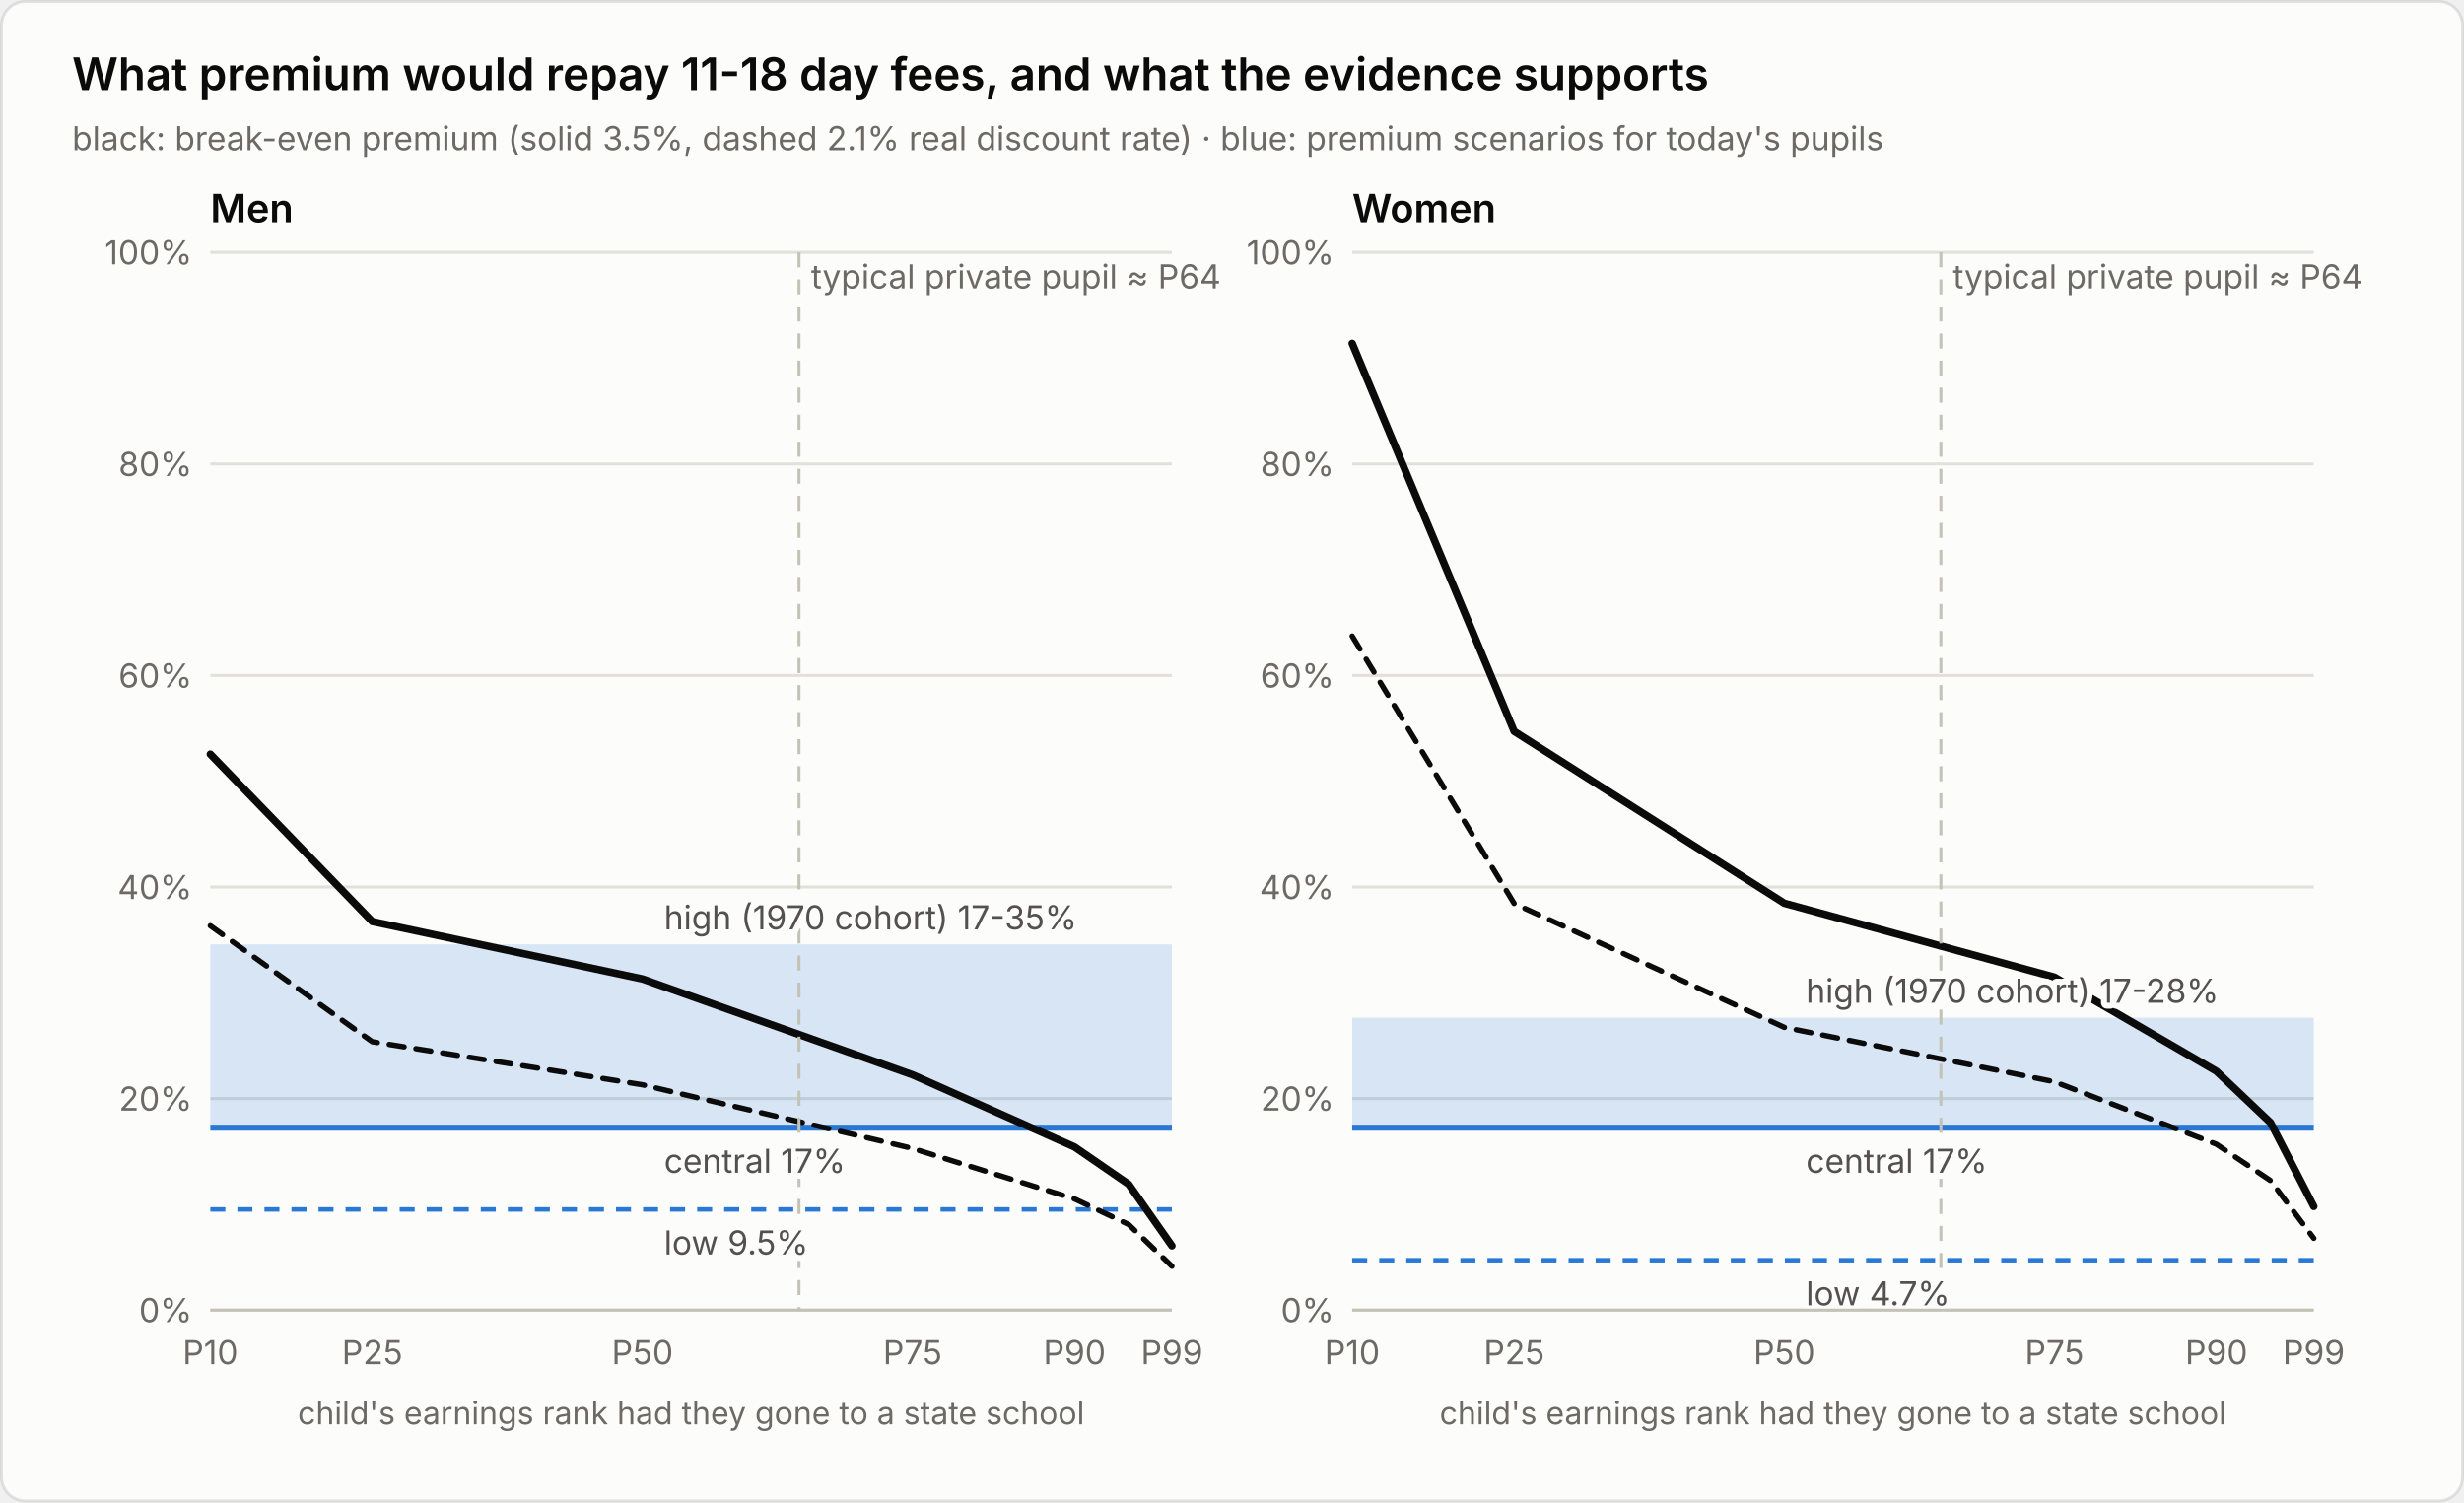
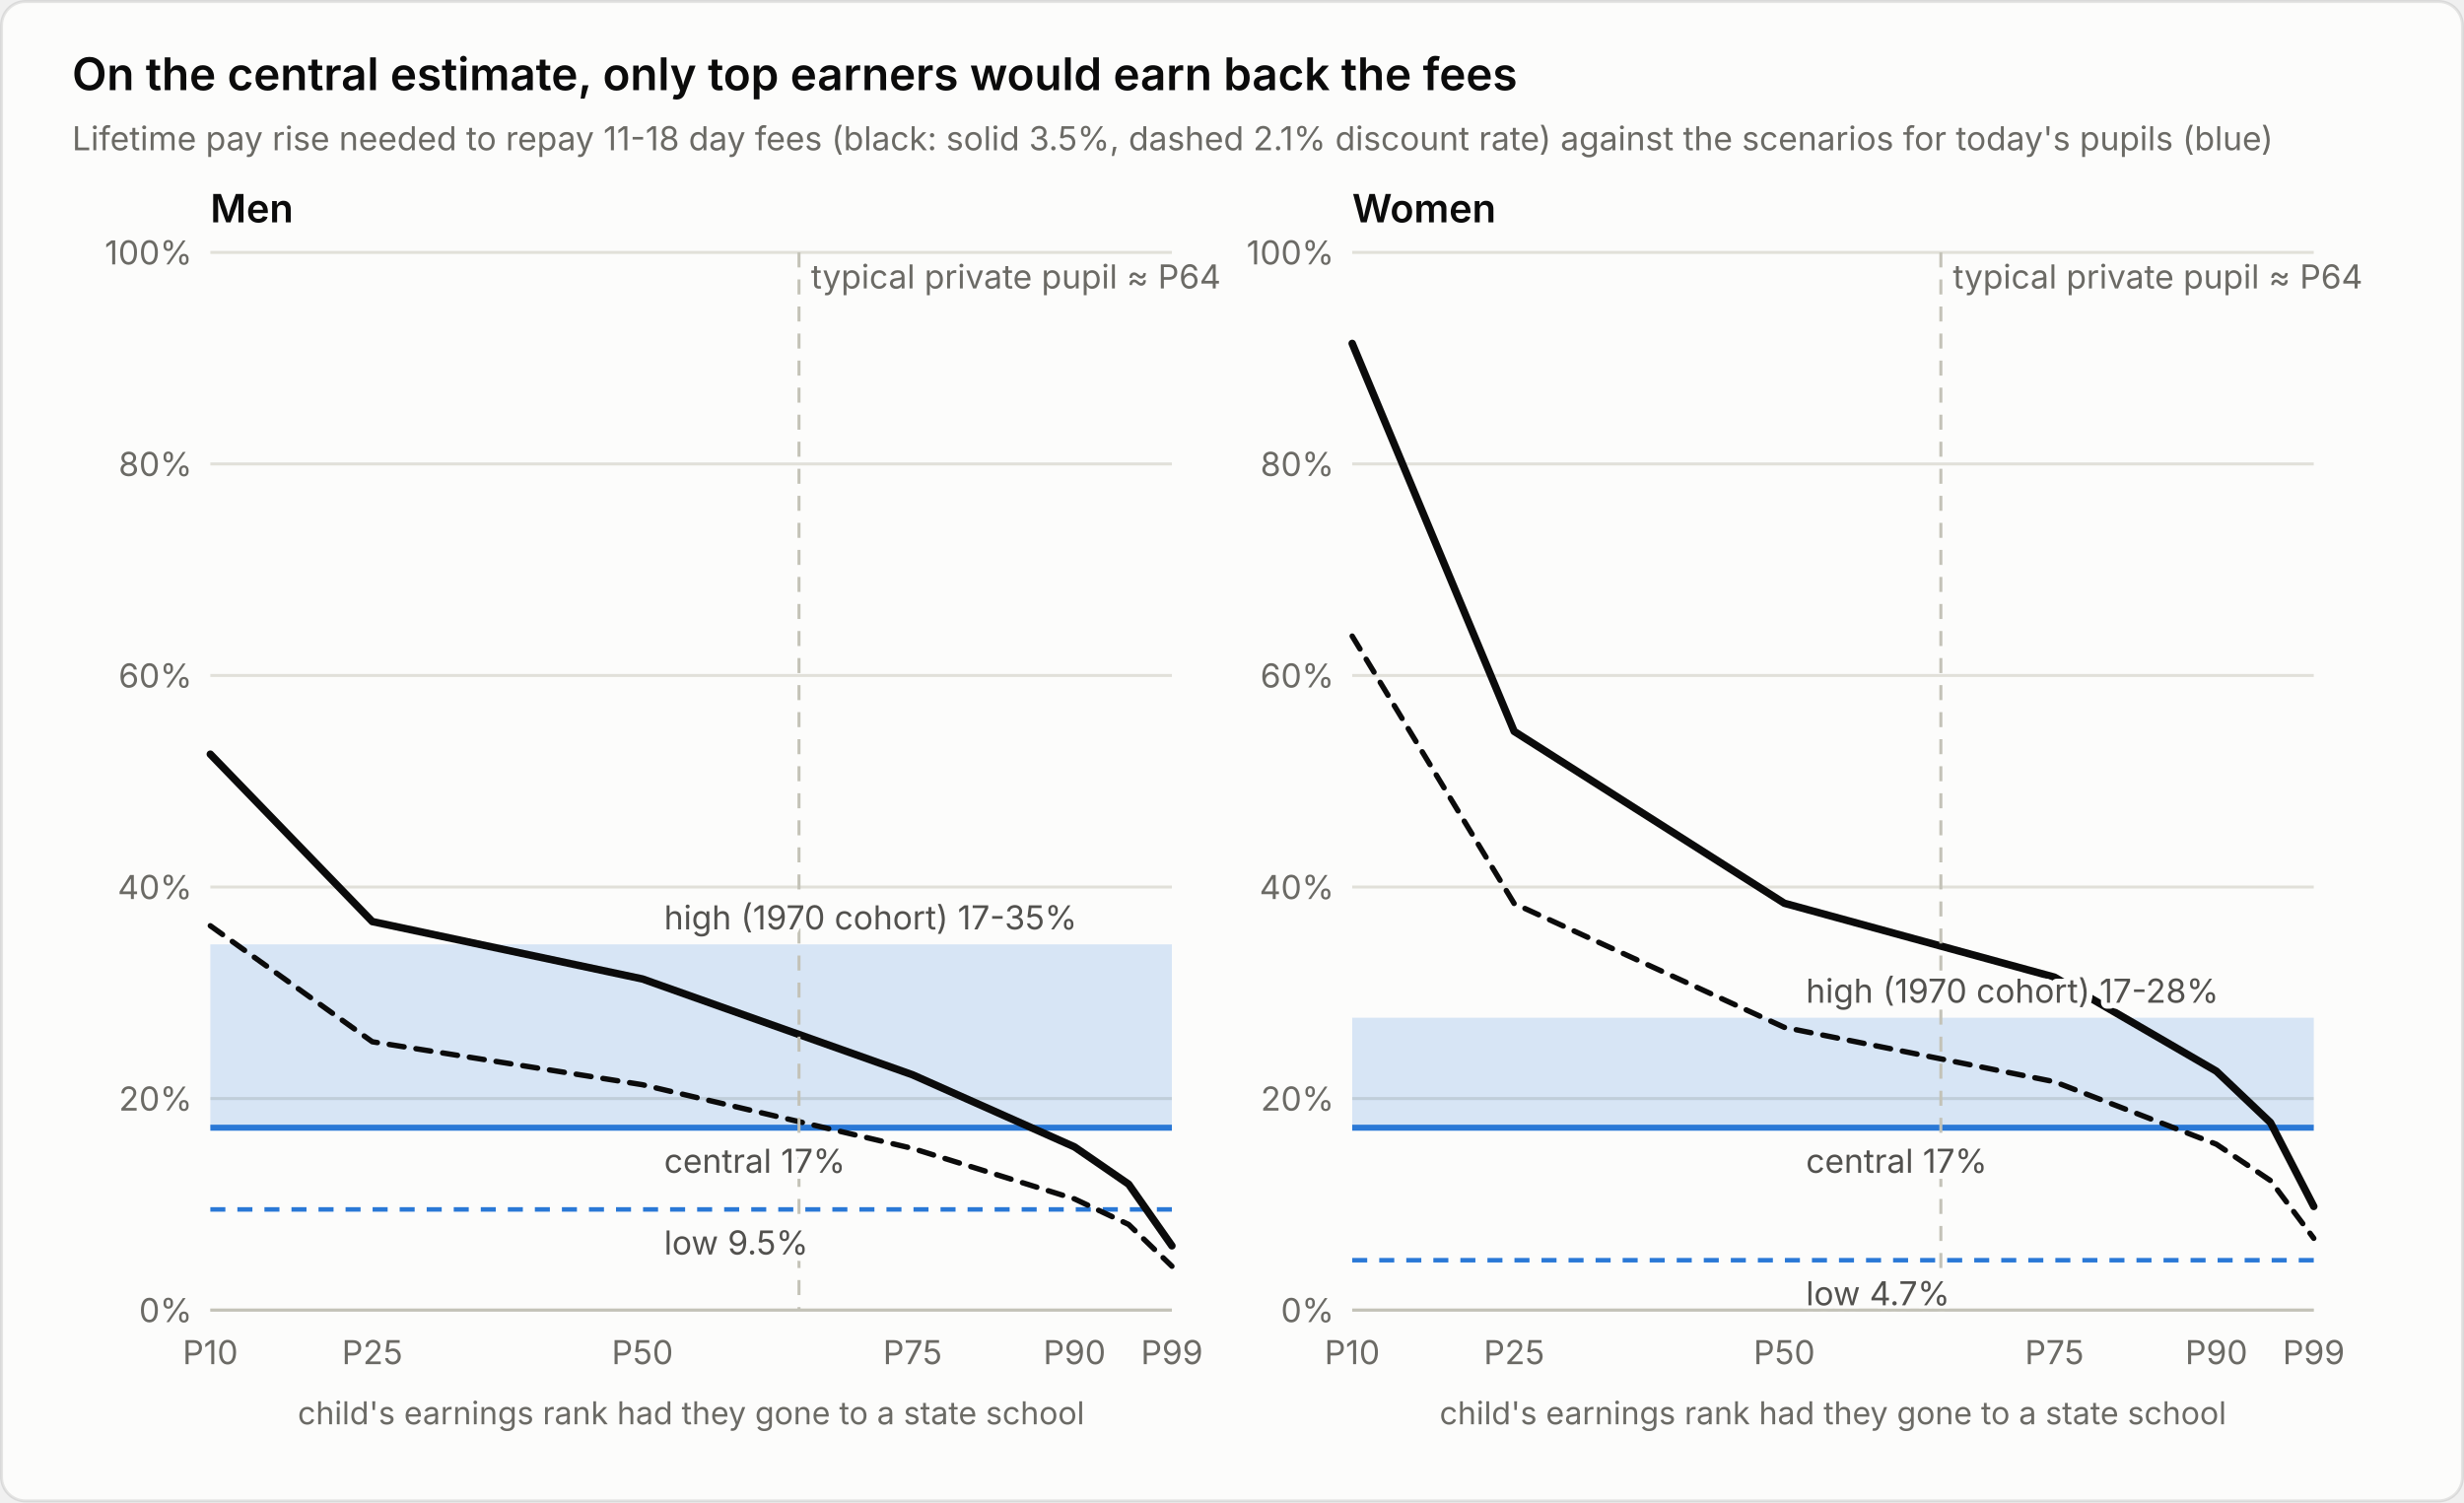
<svg xmlns="http://www.w3.org/2000/svg" viewBox="0 0 820 500" width="820" height="500" role="img" aria-labelledby="t d">
  <style>
  .surface { fill: #fcfcfb; stroke: rgba(11,11,11,.10); }
  .t1 { fill: #0b0b0b; } .t2 { fill: #52514e; } .t3 { fill: #6b6a65; }
  .grid { stroke: #e1e0d9; stroke-width: 1; } .axis { stroke: #c3c2b7; stroke-width: 1; }
  .ind { fill: #2a78d6; stroke: #2a78d6; } .ind-l { stroke: #2a78d6; fill: none; } .ind-band { fill: #2a78d6; opacity: .18; }
  .gra { fill: #eb6834; stroke: #eb6834; } .gra-l { stroke: #eb6834; fill: none; }
  .com { fill: #1baf7a; stroke: #1baf7a; } .com-l { stroke: #1baf7a; fill: none; }
  .neu { fill: #898781; stroke: #898781; } .neu-l { stroke: #898781; fill: none; } .neu-band { fill: #898781; opacity: .14; }
  .hollow { fill: #fcfcfb; stroke-width: 2; }
  .ink { stroke: #0b0b0b; fill: none; }
  .dash { stroke-dasharray: 5 4; }
  .halo { paint-order: stroke; stroke: #fcfcfb; stroke-width: 4px; stroke-linejoin: round; }
  text { font-family: system-ui, -apple-system, 'Segoe UI', sans-serif; }
  @media (prefers-color-scheme: dark) {
    .surface { fill: #1a1a19; stroke: rgba(255,255,255,.10); }
    .t1 { fill: #ffffff; } .t2 { fill: #c3c2b7; } .t3 { fill: #a9a8a1; }
    .grid { stroke: #2c2c2a; } .axis { stroke: #383835; }
    .ind { fill: #3987e5; stroke: #3987e5; } .ind-l { stroke: #3987e5; } .ind-band { fill: #3987e5; }
    .gra { fill: #d95926; stroke: #d95926; } .gra-l { stroke: #d95926; }
    .com { fill: #199e70; stroke: #199e70; } .com-l { stroke: #199e70; }
    .hollow { fill: #1a1a19; }
    .ink { stroke: #ffffff; }
    .halo { stroke: #1a1a19; }
  }
</style>
  <rect class="surface" x="0.5" y="0.5" width="819" height="499" rx="8" />
-   <text class="t1" x="24.0" y="30.0" font-size="15" text-anchor="start" font-weight="600">What premium would repay 11-18 day fees, and what the evidence supports</text>
-   <text class="t3" x="24.0" y="50.0" font-size="11" text-anchor="start">black: break-even premium (solid 3.5%, dashed 2.1% real discount rate) · blue: premium scenarios for today's pupils</text>
+   <text class="t1" x="24.0" y="30.0" font-size="15" text-anchor="start" font-weight="600">On the central estimate, only top earners would earn back the fees</text>
+   <text class="t3" x="24.0" y="50.0" font-size="11" text-anchor="start">Lifetime pay rise needed to repay 11-18 day fees (black: solid 3.5%, dashed 2.1% discount rate) against the scenarios for today's pupils (blue)</text>
  <text class="t1" x="70.0" y="74.0" font-size="13" text-anchor="start" font-weight="600">Men</text>
  <line class="grid" x1="70.0" y1="436.0" x2="390.0" y2="436.0" stroke-width="1" />
  <text class="t3" x="64.0" y="440.0" font-size="11" text-anchor="end">0%</text>
  <line class="grid" x1="70.0" y1="365.6" x2="390.0" y2="365.6" stroke-width="1" />
  <text class="t3" x="64.0" y="369.6" font-size="11" text-anchor="end">20%</text>
  <line class="grid" x1="70.0" y1="295.2" x2="390.0" y2="295.2" stroke-width="1" />
  <text class="t3" x="64.0" y="299.2" font-size="11" text-anchor="end">40%</text>
  <line class="grid" x1="70.0" y1="224.8" x2="390.0" y2="224.8" stroke-width="1" />
  <text class="t3" x="64.0" y="228.8" font-size="11" text-anchor="end">60%</text>
  <line class="grid" x1="70.0" y1="154.4" x2="390.0" y2="154.4" stroke-width="1" />
  <text class="t3" x="64.0" y="158.4" font-size="11" text-anchor="end">80%</text>
  <line class="grid" x1="70.0" y1="84.0" x2="390.0" y2="84.0" stroke-width="1" />
  <text class="t3" x="64.0" y="88.0" font-size="11" text-anchor="end">100%</text>
  <text class="t3" x="70.0" y="454.0" font-size="11" text-anchor="middle">P10</text>
  <text class="t3" x="123.9" y="454.0" font-size="11" text-anchor="middle">P25</text>
  <text class="t3" x="213.8" y="454.0" font-size="11" text-anchor="middle">P50</text>
  <text class="t3" x="303.7" y="454.0" font-size="11" text-anchor="middle">P75</text>
  <text class="t3" x="357.6" y="454.0" font-size="11" text-anchor="middle">P90</text>
  <text class="t3" x="390.0" y="454.0" font-size="11" text-anchor="middle">P99</text>
  <text class="t3" x="230.0" y="474.0" font-size="10.5" text-anchor="middle">child's earnings rank had they gone to a state school</text>
  <rect class="ind-band" x="70.0" y="314.3" width="320.0" height="61.1" rx="0" />
  <line class="ind-l" x1="70.0" y1="375.3" x2="390.0" y2="375.3" stroke-width="2" />
  <line class="ind-l dash" x1="70.0" y1="402.5" x2="390.0" y2="402.5" stroke-width="1.5" />
  <path class="ink" d="M70.0,251.0 L123.9,306.7 L213.8,325.8 L303.7,357.7 L357.6,381.7 L375.6,394.1 L390.0,414.6" stroke-width="2.5" stroke-linejoin="round" stroke-linecap="round" />
  <path class="ink dash" d="M70.0,308.1 L123.9,346.7 L213.8,361.0 L303.7,382.2 L357.6,399.0 L375.6,407.5 L390.0,421.4" stroke-width="1.8" stroke-linejoin="round" stroke-linecap="round" />
  <line class="axis dash" x1="265.9" y1="84.0" x2="265.9" y2="436.0" stroke-width="1.5" />
  <text class="t3 halo" x="269.9" y="96.0" font-size="11" text-anchor="start">typical private pupil ≈ P64</text>
  <text class="t2 halo" x="221.0" y="309.3" font-size="11" text-anchor="start">high (1970 cohort) 17-35%</text>
  <text class="t2 halo" x="221.0" y="390.3" font-size="11" text-anchor="start">central 17%</text>
  <text class="t2 halo" x="221.0" y="417.5" font-size="11" text-anchor="start">low 9.5%</text>
  <line class="axis" x1="70.0" y1="436.0" x2="390.0" y2="436.0" stroke-width="1" />
  <text class="t1" x="450.0" y="74.0" font-size="13" text-anchor="start" font-weight="600">Women</text>
  <line class="grid" x1="450.0" y1="436.0" x2="770.0" y2="436.0" stroke-width="1" />
  <text class="t3" x="444.0" y="440.0" font-size="11" text-anchor="end">0%</text>
  <line class="grid" x1="450.0" y1="365.6" x2="770.0" y2="365.6" stroke-width="1" />
  <text class="t3" x="444.0" y="369.6" font-size="11" text-anchor="end">20%</text>
  <line class="grid" x1="450.0" y1="295.2" x2="770.0" y2="295.2" stroke-width="1" />
  <text class="t3" x="444.0" y="299.2" font-size="11" text-anchor="end">40%</text>
  <line class="grid" x1="450.0" y1="224.8" x2="770.0" y2="224.8" stroke-width="1" />
  <text class="t3" x="444.0" y="228.8" font-size="11" text-anchor="end">60%</text>
  <line class="grid" x1="450.0" y1="154.4" x2="770.0" y2="154.4" stroke-width="1" />
  <text class="t3" x="444.0" y="158.4" font-size="11" text-anchor="end">80%</text>
  <line class="grid" x1="450.0" y1="84.0" x2="770.0" y2="84.0" stroke-width="1" />
  <text class="t3" x="444.0" y="88.0" font-size="11" text-anchor="end">100%</text>
  <text class="t3" x="450.0" y="454.0" font-size="11" text-anchor="middle">P10</text>
  <text class="t3" x="503.9" y="454.0" font-size="11" text-anchor="middle">P25</text>
  <text class="t3" x="593.8" y="454.0" font-size="11" text-anchor="middle">P50</text>
  <text class="t3" x="683.7" y="454.0" font-size="11" text-anchor="middle">P75</text>
  <text class="t3" x="737.6" y="454.0" font-size="11" text-anchor="middle">P90</text>
  <text class="t3" x="770.0" y="454.0" font-size="11" text-anchor="middle">P99</text>
  <text class="t3" x="610.0" y="474.0" font-size="10.5" text-anchor="middle">child's earnings rank had they gone to a state school</text>
  <rect class="ind-band" x="450.0" y="338.7" width="320.0" height="36.6" rx="0" />
  <line class="ind-l" x1="450.0" y1="375.3" x2="770.0" y2="375.3" stroke-width="2" />
  <line class="ind-l dash" x1="450.0" y1="419.4" x2="770.0" y2="419.4" stroke-width="1.5" />
  <path class="ink" d="M450.0,114.3 L503.9,243.4 L593.8,300.6 L683.7,325.2 L737.6,356.5 L755.6,373.6 L770.0,401.5" stroke-width="2.5" stroke-linejoin="round" stroke-linecap="round" />
  <path class="ink dash" d="M450.0,211.7 L503.9,300.7 L593.8,341.9 L683.7,360.0 L737.6,380.8 L755.6,392.9 L770.0,412.1" stroke-width="1.8" stroke-linejoin="round" stroke-linecap="round" />
  <line class="axis dash" x1="645.9" y1="84.0" x2="645.9" y2="436.0" stroke-width="1.5" />
  <text class="t3 halo" x="649.9" y="96.0" font-size="11" text-anchor="start">typical private pupil ≈ P64</text>
  <text class="t2 halo" x="601.0" y="333.7" font-size="11" text-anchor="start">high (1970 cohort) 17-28%</text>
  <text class="t2 halo" x="601.0" y="390.3" font-size="11" text-anchor="start">central 17%</text>
  <text class="t2 halo" x="601.0" y="434.4" font-size="11" text-anchor="start">low 4.7%</text>
  <line class="axis" x1="450.0" y1="436.0" x2="770.0" y2="436.0" stroke-width="1" />
</svg>
